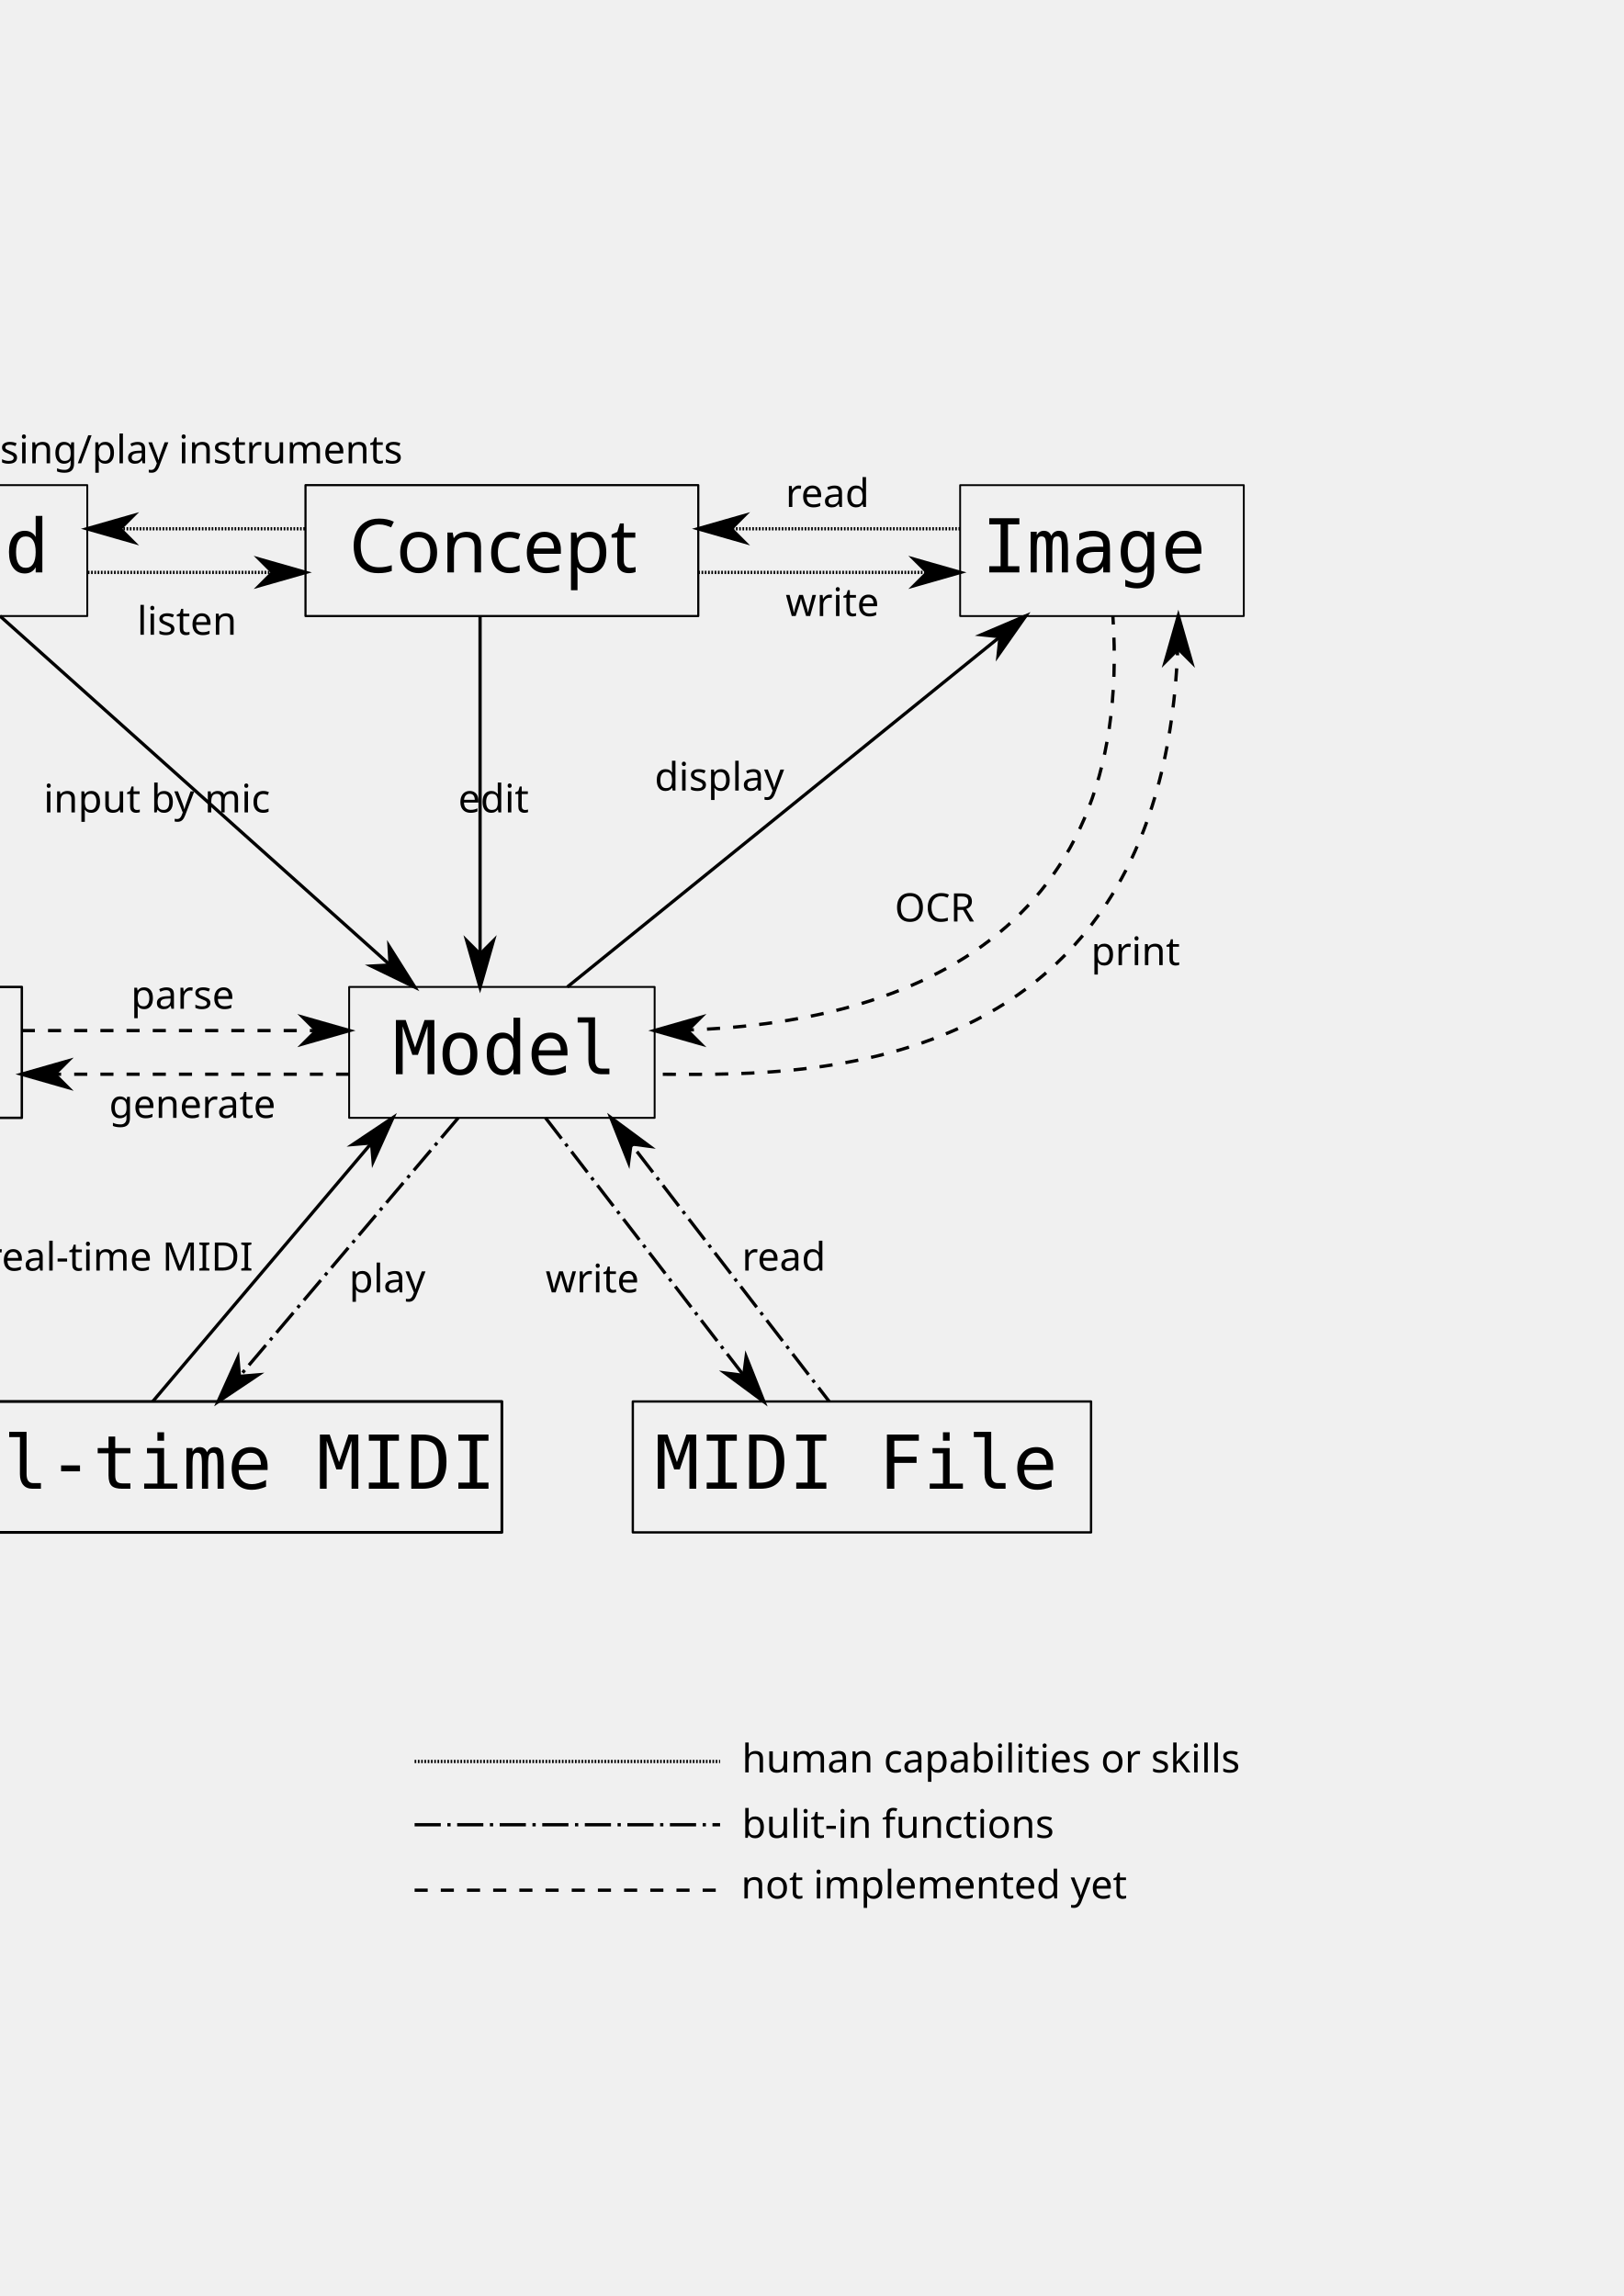
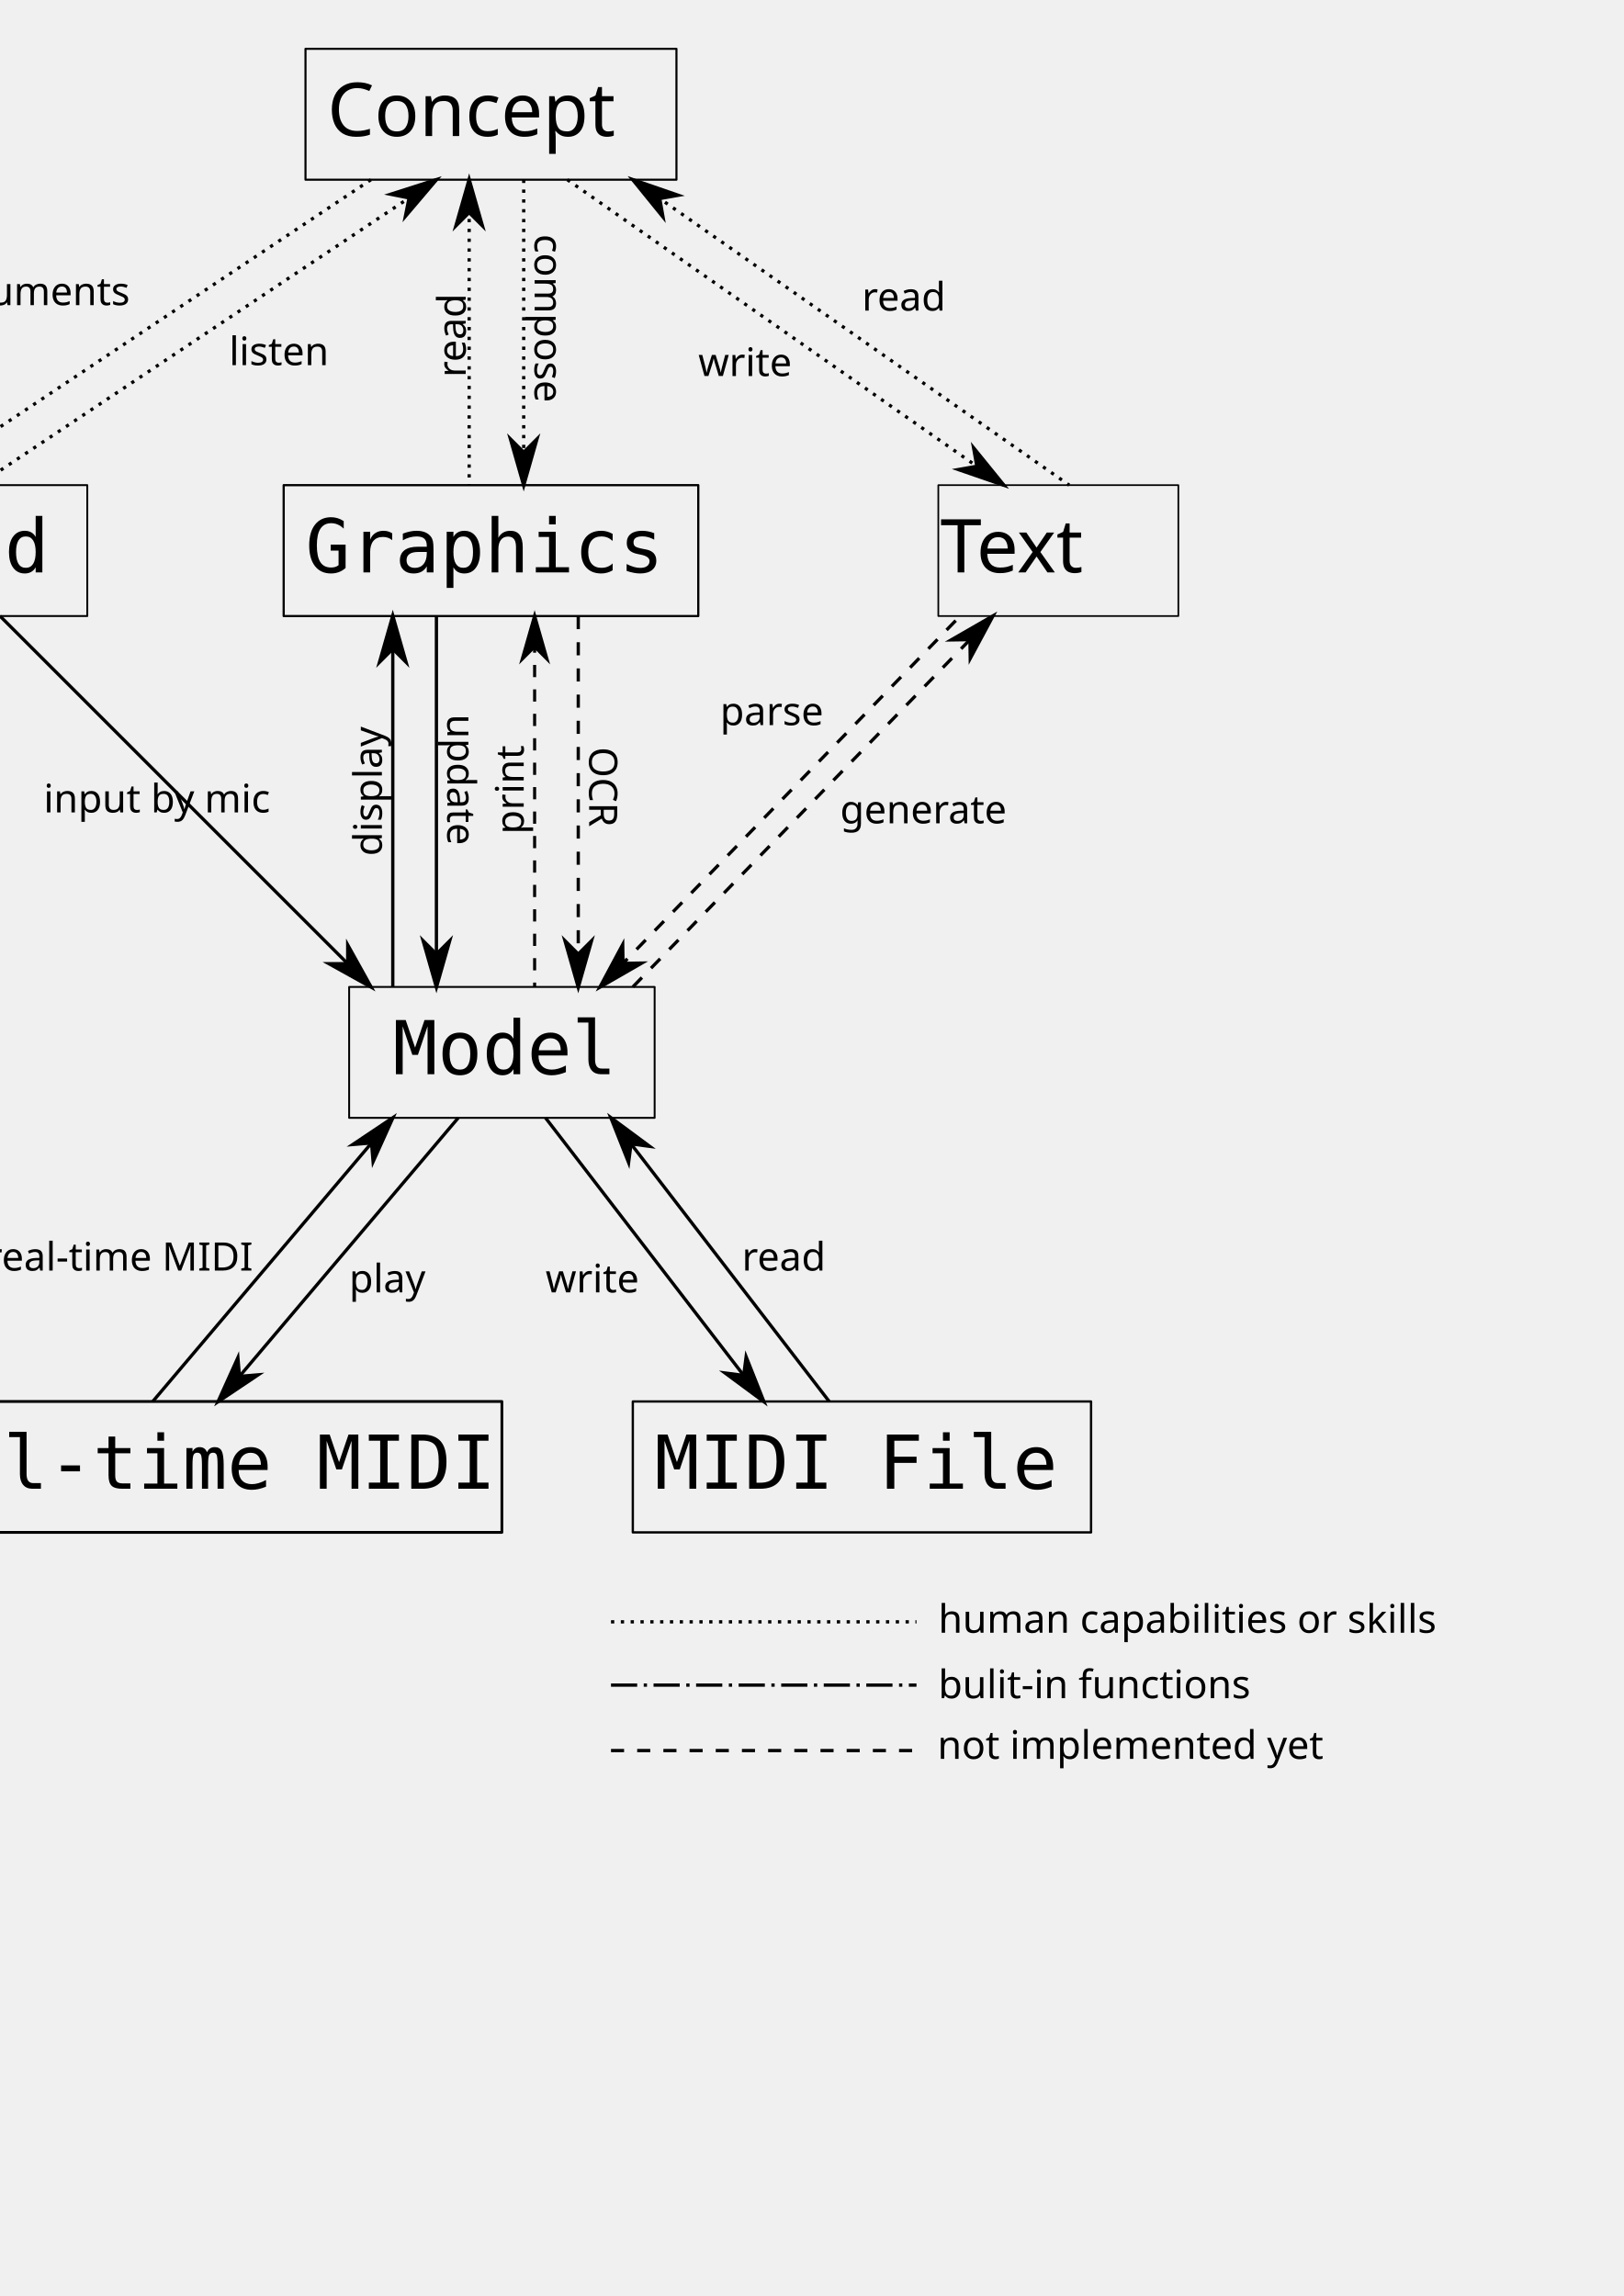
<svg xmlns="http://www.w3.org/2000/svg" width="744.094" height="1052.362" id="svg2" version="1.1">
  <defs id="defs4">
    <marker orient="auto" refY="0.0" refX="0.0" id="EmptyTriangleOutL" style="overflow:visible">
      <path id="path8212" d="M 5.77,0.0 L -2.88,5.0 L -2.88,-5.0 L 5.77,0.0 z " style="fill-rule:evenodd;fill:#FFFFFF;stroke:#000000;stroke-width:1.0pt;marker-start:none" transform="scale(0.8) translate(-6,0)" />
    </marker>
    <marker orient="auto" refY="0.0" refX="0.0" id="EmptyTriangleInL" style="overflow:visible">
      <path id="path8203" d="M 5.77,0.0 L -2.88,5.0 L -2.88,-5.0 L 5.77,0.0 z " style="fill-rule:evenodd;fill:#FFFFFF;stroke:#000000;stroke-width:1.0pt;marker-start:none" transform="scale(-0.8) translate(-6,0)" />
    </marker>
    <marker orient="auto" refY="0.0" refX="0.0" id="Arrow1Lend" style="overflow:visible;">
      <path id="path3909" d="M 0.0,0.0 L 5.0,-5.0 L -12.5,0.0 L 5.0,5.0 L 0.0,0.0 z " style="fill-rule:evenodd;stroke:#000000;stroke-width:1.0pt;marker-start:none;" transform="scale(0.8) rotate(180) translate(12.5,0)" />
    </marker>
    <marker orient="auto" refY="0.0" refX="0.0" id="Arrow1Lstart" style="overflow:visible">
      <path id="path3906" d="M 0.0,0.0 L 5.0,-5.0 L -12.5,0.0 L 5.0,5.0 L 0.0,0.0 z " style="fill-rule:evenodd;stroke:#000000;stroke-width:1.0pt;marker-start:none" transform="scale(0.8) translate(12.5,0)" />
    </marker>
    <marker orient="auto" refY="0" refX="0" id="Arrow1Lend-7" style="overflow:visible">
      <path id="path3909-8" d="M 0,0 5,-5 -12.5,0 5,5 0,0 z" style="fill-rule:evenodd;stroke:#000000;stroke-width:1pt;marker-start:none" transform="matrix(-0.8,0,0,-0.8,-10,0)" />
    </marker>
  </defs>
  <g id="layer2" />
  <g id="layer1" style="display:inline">
    <rect style="fill:none;stroke:#000000;stroke-width:0.866;stroke-linecap:round;stroke-linejoin:round;stroke-miterlimit:4;stroke-opacity:1;stroke-dasharray:none;stroke-dashoffset:0" id="rect2985" width="140" height="60" x="160" y="452.362" />
    <text xml:space="preserve" style="font-size:34.078px;font-style:normal;font-variant:normal;font-weight:normal;font-stretch:normal;text-align:start;line-height:125%;letter-spacing:0px;word-spacing:0px;writing-mode:lr-tb;text-anchor:start;fill:#000000;fill-opacity:1;stroke:none;font-family:Monospace;-inkscape-font-specification:Monospace" x="180" y="492.362" id="text2989">
      <tspan id="tspan2991" x="180" y="492.362">Model</tspan>
    </text>
    <rect style="fill:none;stroke:#000000;stroke-width:1.268;stroke-linecap:round;stroke-linejoin:round;stroke-miterlimit:4;stroke-opacity:1;stroke-dasharray:none;stroke-dashoffset:0" id="rect2985-7" width="300" height="60" x="-70" y="642.362" />
    <text xml:space="preserve" style="font-size:34.078px;font-style:normal;font-variant:normal;font-weight:normal;font-stretch:normal;text-align:start;line-height:125%;letter-spacing:0px;word-spacing:0px;writing-mode:lr-tb;text-anchor:start;fill:#000000;fill-opacity:1;stroke:none;font-family:Monospace;-inkscape-font-specification:Monospace" x="-60" y="682.362" id="text2989-4">
      <tspan id="tspan2991-5" x="-60" y="682.362">Real-time MIDI</tspan>
    </text>
    <text id="text3899" y="538.875" x="82.091" style="font-size:10px;font-style:normal;font-weight:normal;line-height:125%;letter-spacing:0px;word-spacing:0px;fill:#000000;fill-opacity:1;stroke:none;font-family:Sans" xml:space="preserve">
      <tspan y="538.875" x="82.091" id="tspan3901" />
    </text>
    <rect style="fill:none;stroke:#000000;stroke-width:1.061;stroke-linecap:round;stroke-linejoin:round;stroke-miterlimit:4;stroke-opacity:1;stroke-dasharray:none;stroke-dashoffset:0" id="rect2985-7-6" width="210" height="60" x="290" y="642.362" />
    <text xml:space="preserve" style="font-size:34.078px;font-style:normal;font-variant:normal;font-weight:normal;font-stretch:normal;text-align:start;line-height:125%;letter-spacing:0px;word-spacing:0px;writing-mode:lr-tb;text-anchor:start;fill:#000000;fill-opacity:1;stroke:none;font-family:Monospace;-inkscape-font-specification:Monospace" x="300" y="682.362" id="text2989-4-8">
      <tspan id="tspan2991-5-8" x="300" y="682.362">MIDI File</tspan>
    </text>
-     <path id="path6816" d="m 210,512.362 -110,130" style="fill:none;stroke:#000000;stroke-width:1.5;stroke-linecap:butt;stroke-linejoin:miter;stroke-miterlimit:4;stroke-opacity:1;stroke-dasharray:12, 3, 1.5, 3;stroke-dashoffset:0;marker-end:url(#Arrow1Lend-7)" />
-     <path id="path8684" d="m 250,512.362 100,130" style="fill:none;stroke:#000000;stroke-width:1.5;stroke-linecap:butt;stroke-linejoin:miter;stroke-miterlimit:4;stroke-opacity:1;stroke-dasharray:12, 3, 1.5, 3;stroke-dashoffset:0;marker-end:url(#Arrow1Lend-7)" />
-     <path id="path8686" d="m 280,512.362 100,130" style="fill:none;stroke:#000000;stroke-width:1.5;stroke-linecap:butt;stroke-linejoin:miter;stroke-miterlimit:4;stroke-opacity:1;stroke-dasharray:12, 3, 1.5, 3;stroke-dashoffset:0;marker-start:url(#Arrow1Lstart)" />
+     <path id="path6816" d="m 210,512.362 -110,130" style="fill:none;stroke:#000000;stroke-width:1.5;stroke-linecap:butt;stroke-linejoin:miter;stroke-miterlimit:4;stroke-opacity:1;stroke-dasharray:none;stroke-dashoffset:0;marker-end:url(#Arrow1Lend-7)" />
+     <path id="path8684" d="m 250,512.362 100,130" style="fill:none;stroke:#000000;stroke-width:1.5;stroke-linecap:butt;stroke-linejoin:miter;stroke-miterlimit:4;stroke-opacity:1;stroke-dasharray:none;stroke-dashoffset:0;marker-end:url(#Arrow1Lend-7)" />
+     <path id="path8686" d="m 280,512.362 100,130" style="fill:none;stroke:#000000;stroke-width:1.5;stroke-linecap:butt;stroke-linejoin:miter;stroke-miterlimit:4;stroke-opacity:1;stroke-dasharray:none;stroke-dashoffset:0;marker-start:url(#Arrow1Lstart)" />
    <rect style="fill:none;stroke:#000000;stroke-width:0.866;stroke-linecap:round;stroke-linejoin:round;stroke-miterlimit:4;stroke-opacity:1;stroke-dasharray:none;stroke-dashoffset:0" id="rect2985-4" width="140" height="60" x="-100" y="222.362" />
    <text xml:space="preserve" style="font-size:34.078px;font-style:normal;font-variant:normal;font-weight:normal;font-stretch:normal;text-align:start;line-height:125%;letter-spacing:0px;word-spacing:0px;writing-mode:lr-tb;text-anchor:start;fill:#000000;fill-opacity:1;stroke:none;font-family:Monospace;-inkscape-font-specification:Monospace" x="-80" y="262.362" id="text2989-9">
      <tspan id="tspan2991-2" x="-80" y="262.362">Sound</tspan>
    </text>
-     <path style="fill:none;stroke:#000000;stroke-width:1.5;stroke-linecap:butt;stroke-linejoin:miter;stroke-miterlimit:4;stroke-opacity:1;stroke-dasharray:12, 3, 1.5, 3;stroke-dashoffset:0" d="m 190,836.362 140,0" id="path9866" />
-     <path style="fill:none;stroke:#000000;stroke-width:1.5;stroke-linecap:butt;stroke-linejoin:miter;stroke-miterlimit:4;stroke-opacity:1;stroke-dasharray:6, 6;stroke-dashoffset:0" d="m 190,866.362 140,0" id="path9868" />
-     <path style="fill:none;stroke:#000000;stroke-width:1.5;stroke-linecap:butt;stroke-linejoin:miter;stroke-miterlimit:4;stroke-opacity:1;stroke-dasharray:12, 3, 1.5, 3;stroke-dashoffset:0;marker-end:url(#Arrow1Lend-7)" d="m -70,672.362 c -140,1e-5 -380,-240 -30,-420" id="path9872" />
-     <text xml:space="preserve" style="font-size:18px;font-style:normal;font-weight:normal;line-height:125%;letter-spacing:0px;word-spacing:0px;fill:#000000;fill-opacity:1;stroke:none;font-family:Sans" x="340" y="842.362" id="text10076">
-       <tspan id="tspan10078" x="340" y="842.362">bulit-in functions</tspan>
+     <path style="fill:none;stroke:#000000;stroke-width:1.5;stroke-linecap:butt;stroke-linejoin:miter;stroke-miterlimit:4;stroke-opacity:1;stroke-dasharray:12, 3, 1.5, 3;stroke-dashoffset:0" d="m 280,772.362 140,0" id="path9866" />
+     <path style="fill:none;stroke:#000000;stroke-width:1.5;stroke-linecap:butt;stroke-linejoin:miter;stroke-miterlimit:4;stroke-opacity:1;stroke-dasharray:6, 6;stroke-dashoffset:0" d="m 280,802.362 140,0" id="path9868" />
+     <text xml:space="preserve" style="font-size:18px;font-style:normal;font-weight:normal;line-height:125%;letter-spacing:0px;word-spacing:0px;fill:#000000;fill-opacity:1;stroke:none;font-family:Sans" x="430" y="778.362" id="text10076">
+       <tspan id="tspan10078" x="430" y="778.362">bulit-in functions</tspan>
    </text>
-     <text xml:space="preserve" style="font-size:18px;font-style:normal;font-weight:normal;line-height:125%;letter-spacing:0px;word-spacing:0px;fill:#000000;fill-opacity:1;stroke:none;font-family:Sans" x="339.61" y="870.161" id="text10080">
-       <tspan id="tspan10082" x="339.61" y="870.161">not implemented yet</tspan>
+     <text xml:space="preserve" style="font-size:18px;font-style:normal;font-weight:normal;line-height:125%;letter-spacing:0px;word-spacing:0px;fill:#000000;fill-opacity:1;stroke:none;font-family:Sans" x="429.61" y="806.161" id="text10080">
+       <tspan id="tspan10082" x="429.61" y="806.161">not implemented yet</tspan>
    </text>
-     <text xml:space="preserve" style="font-size:18px;font-style:normal;font-weight:normal;line-height:125%;letter-spacing:0px;word-spacing:0px;fill:#000000;fill-opacity:1;stroke:none;font-family:Sans" x="300" y="362.362" id="text3045">
-       <tspan id="tspan3047" x="300" y="362.362">display</tspan>
+     <text xml:space="preserve" style="font-size:18px;font-style:normal;font-weight:normal;line-height:125%;letter-spacing:0px;word-spacing:0px;fill:#000000;fill-opacity:1;stroke:none;font-family:Sans" x="-392.362" y="175" id="text3045" transform="matrix(0,-1,1,0,0,0)">
+       <tspan id="tspan3047" x="-392.362" y="175">display</tspan>
    </text>
-     <rect style="fill:none;stroke:#000000;stroke-width:0.982;stroke-linecap:round;stroke-linejoin:round;stroke-miterlimit:4;stroke-opacity:1;stroke-dasharray:none;stroke-dashoffset:0" id="rect2985-7-5-8" width="180" height="60" x="140" y="222.362" />
-     <text xml:space="preserve" style="font-size:34.07px;font-style:normal;font-weight:normal;line-height:125%;letter-spacing:0px;word-spacing:0px;fill:#000000;fill-opacity:1;stroke:none;font-family:Sans" x="160" y="262.362" id="text3074">
-       <tspan id="tspan3076" x="160" y="262.362">Concept</tspan>
+     <g id="g7475" transform="translate(-10,0)">
+       <rect y="22.362" x="150" height="60" width="170" id="rect2985-7-5-8" style="fill:none;stroke:#000000;stroke-width:0.954;stroke-linecap:round;stroke-linejoin:round;stroke-miterlimit:4;stroke-opacity:1;stroke-dasharray:none;stroke-dashoffset:0" />
+       <text id="text3074" y="62.362" x="160" style="font-size:34.07px;font-style:normal;font-weight:normal;line-height:125%;letter-spacing:0px;word-spacing:0px;fill:#000000;fill-opacity:1;stroke:none;font-family:Sans" xml:space="preserve">
+         <tspan y="62.362" x="160" id="tspan3076">Concept</tspan>
+       </text>
+     </g>
+     <g id="g7082" transform="translate(-310,0)">
+       <rect y="222.362" x="440" height="60" width="190" id="rect2985-7-5-2" style="fill:none;stroke:#000000;stroke-width:1.009;stroke-linecap:round;stroke-linejoin:round;stroke-miterlimit:4;stroke-opacity:1;stroke-dasharray:none;stroke-dashoffset:0;display:inline" />
+       <text id="text2989-4-4-4" y="262.362" x="450" style="font-size:34.078px;font-style:normal;font-variant:normal;font-weight:normal;font-stretch:normal;text-align:start;line-height:125%;letter-spacing:0px;word-spacing:0px;writing-mode:lr-tb;text-anchor:start;fill:#000000;fill-opacity:1;stroke:none;display:inline;font-family:Monospace;-inkscape-font-specification:Monospace" xml:space="preserve">
+         <tspan y="262.362" x="450" id="tspan2991-5-7-2">Graphics</tspan>
+       </text>
+     </g>
+     <text xml:space="preserve" style="font-size:18px;font-style:normal;font-weight:normal;line-height:125%;letter-spacing:0px;word-spacing:0px;fill:#000000;fill-opacity:1;stroke:none;font-family:Sans" x="-124.979" y="139.852" id="text5020">
+       <tspan id="tspan5022" x="-124.979" y="139.852">sing/play instruments</tspan>
    </text>
-     <rect style="fill:none;stroke:#000000;stroke-width:0.835;stroke-linecap:round;stroke-linejoin:round;stroke-miterlimit:4;stroke-opacity:1;stroke-dasharray:none;stroke-dashoffset:0;display:inline" id="rect2985-7-5-2" width="130" height="60" x="440" y="222.362" />
-     <text xml:space="preserve" style="font-size:34.078px;font-style:normal;font-variant:normal;font-weight:normal;font-stretch:normal;text-align:start;line-height:125%;letter-spacing:0px;word-spacing:0px;writing-mode:lr-tb;text-anchor:start;fill:#000000;fill-opacity:1;stroke:none;display:inline;font-family:Monospace;-inkscape-font-specification:Monospace" x="450" y="262.362" id="text2989-4-4-4">
-       <tspan id="tspan2991-5-7-2" x="450" y="262.362">Image</tspan>
+     <text xml:space="preserve" style="font-size:18px;font-style:normal;font-weight:normal;line-height:125%;letter-spacing:0px;word-spacing:0px;fill:#000000;fill-opacity:1;stroke:none;font-family:Sans" x="105" y="167.362" id="text5954">
+       <tspan id="tspan5956" x="105" y="167.362">listen</tspan>
    </text>
-     <path style="fill:none;stroke:#000000;stroke-width:1.5;stroke-linecap:butt;stroke-linejoin:miter;stroke-opacity:1;stroke-miterlimit:4;stroke-dasharray:0.75,0.75;marker-start:url(#Arrow1Lstart);stroke-dashoffset:0" d="m 40,242.362 100,0" id="path5016" />
-     <path style="fill:none;stroke:#000000;stroke-width:1.5;stroke-linecap:butt;stroke-linejoin:miter;stroke-opacity:1;marker-end:none;marker-start:url(#Arrow1Lstart);stroke-miterlimit:4;stroke-dasharray:0.75,0.75;stroke-dashoffset:0" d="m 140,262.362 -100,0" id="path5018" />
-     <text xml:space="preserve" style="font-size:18px;font-style:normal;font-weight:normal;line-height:125%;letter-spacing:0px;word-spacing:0px;fill:#000000;fill-opacity:1;stroke:none;font-family:Sans" x="0" y="212.362" id="text5020">
-       <tspan id="tspan5022" x="0" y="212.362">sing/play instruments</tspan>
+     <text xml:space="preserve" style="font-size:18px;font-style:normal;font-weight:normal;line-height:125%;letter-spacing:0px;word-spacing:0px;fill:#000000;fill-opacity:1;stroke:none;font-family:Sans" x="-382.362" y="240" id="text5958" transform="matrix(0,-1,1,0,0,0)">
+       <tspan id="tspan5960" x="-382.362" y="240">print</tspan>
    </text>
-     <text xml:space="preserve" style="font-size:18px;font-style:normal;font-weight:normal;line-height:125%;letter-spacing:0px;word-spacing:0px;fill:#000000;fill-opacity:1;stroke:none;font-family:Sans" x="62.825" y="290.927" id="text5954">
-       <tspan id="tspan5956" x="62.825" y="290.927">listen</tspan>
-     </text>
-     <text xml:space="preserve" style="font-size:18px;font-style:normal;font-weight:normal;line-height:125%;letter-spacing:0px;word-spacing:0px;fill:#000000;fill-opacity:1;stroke:none;font-family:Sans" x="500" y="442.362" id="text5958">
-       <tspan id="tspan5960" x="500" y="442.362">print</tspan>
-     </text>
-     <text xml:space="preserve" style="font-size:18px;font-style:normal;font-weight:normal;line-height:125%;letter-spacing:0px;word-spacing:0px;fill:#000000;fill-opacity:1;stroke:none;font-family:Sans" x="410" y="422.362" id="text5962">
-       <tspan id="tspan5964" x="410" y="422.362">OCR</tspan>
-     </text>
-     <text xml:space="preserve" style="font-size:18px;font-style:normal;font-weight:normal;line-height:125%;letter-spacing:0px;word-spacing:0px;fill:#000000;fill-opacity:1;stroke:none;font-family:Sans" x="210" y="372.362" id="text6530">
-       <tspan id="tspan6532" x="210" y="372.362">edit</tspan>
+     <text xml:space="preserve" style="font-size:18px;font-style:normal;font-weight:normal;line-height:125%;letter-spacing:0px;word-spacing:0px;fill:#000000;fill-opacity:1;stroke:none;font-family:Sans" x="342.362" y="-270" id="text5962" transform="matrix(0,1,-1,0,0,0)">
+       <tspan id="tspan5964" x="342.362" y="-270">OCR</tspan>
    </text>
    <text xml:space="preserve" style="font-size:18px;font-style:normal;font-weight:normal;line-height:125%;letter-spacing:0px;word-spacing:0px;fill:#000000;fill-opacity:1;stroke:none;font-family:Sans" x="20" y="372.362" id="text6534">
      <tspan id="tspan6536" x="20" y="372.362">input by mic</tspan>
    </text>
-     <text xml:space="preserve" style="font-size:18px;font-style:normal;font-weight:normal;line-height:125%;letter-spacing:0px;word-spacing:0px;fill:#000000;fill-opacity:1;stroke:none;font-family:Sans" x="-320" y="392.362" id="text6538">
-       <tspan id="tspan6540" x="-320" y="392.362">synthesize</tspan>
+     <text xml:space="preserve" style="font-size:18px;font-style:normal;font-weight:normal;line-height:125%;letter-spacing:0px;word-spacing:0px;fill:#000000;fill-opacity:1;stroke:none;font-family:Sans" x="-260" y="452.362" id="text6538">
+       <tspan id="tspan6540" x="-260" y="452.362">synthesize</tspan>
    </text>
    <text xml:space="preserve" style="font-size:18px;font-style:normal;font-weight:normal;line-height:125%;letter-spacing:0px;word-spacing:0px;fill:#000000;fill-opacity:1;stroke:none;font-family:Sans" x="-80" y="582.362" id="text6542">
      <tspan id="tspan6544" x="-80" y="582.362">input by real-time MIDI</tspan>
    </text>
-     <path style="fill:none;stroke:#000000;stroke-width:1.5;stroke-linecap:butt;stroke-linejoin:miter;stroke-opacity:1;marker-end:url(#Arrow1Lend-7);stroke-miterlimit:4;stroke-dasharray:0.75,0.75;stroke-dashoffset:0" d="m 440,242.362 -120,0" id="path6918" />
-     <path style="fill:none;stroke:#000000;stroke-width:1.5;stroke-linecap:butt;stroke-linejoin:miter;stroke-opacity:1;marker-start:none;marker-end:url(#Arrow1Lend-7);stroke-miterlimit:4;stroke-dasharray:0.75,0.75;stroke-dashoffset:0" d="m 320,262.362 120,0" id="path6920" />
-     <text xml:space="preserve" style="font-size:18px;font-style:normal;font-weight:normal;line-height:125%;letter-spacing:0px;word-spacing:0px;fill:#000000;fill-opacity:1;stroke:none;font-family:Sans" x="360" y="232.362" id="text8038">
-       <tspan id="tspan8040" x="360" y="232.362">read</tspan>
+     <text xml:space="preserve" style="font-size:18px;font-style:normal;font-weight:normal;line-height:125%;letter-spacing:0px;word-spacing:0px;fill:#000000;fill-opacity:1;stroke:none;font-family:Sans" x="395" y="142.362" id="text8038">
+       <tspan id="tspan8040" x="395" y="142.362">read</tspan>
    </text>
-     <text xml:space="preserve" style="font-size:18px;font-style:normal;font-weight:normal;line-height:125%;letter-spacing:0px;word-spacing:0px;fill:#000000;fill-opacity:1;stroke:none;font-family:Sans" x="360" y="282.362" id="text8042">
-       <tspan id="tspan8044" x="360" y="282.362">write</tspan>
+     <text xml:space="preserve" style="font-size:18px;font-style:normal;font-weight:normal;line-height:125%;letter-spacing:0px;word-spacing:0px;fill:#000000;fill-opacity:1;stroke:none;font-family:Sans" x="320" y="172.362" id="text8042">
+       <tspan id="tspan8044" x="320" y="172.362">write</tspan>
    </text>
-     <path style="fill:none;stroke:#000000;stroke-width:1.5;stroke-linecap:butt;stroke-linejoin:miter;stroke-miterlimit:4;stroke-opacity:1;stroke-dasharray:none;marker-end:url(#Arrow1Lend-7)" d="m 220,282.362 0,170" id="path8522" />
-     <path style="fill:none;stroke:#000000;stroke-width:1.5;stroke-linecap:butt;stroke-linejoin:miter;stroke-miterlimit:4;stroke-opacity:1;stroke-dasharray:6, 6;stroke-dashoffset:0;marker-start:url(#Arrow1Lstart);marker-end:none" d="m 300,472.362 c 110,0 220,-40 210,-190" id="path9094" />
-     <path style="fill:none;stroke:#000000;stroke-width:1.5;stroke-linecap:butt;stroke-linejoin:miter;stroke-miterlimit:4;stroke-opacity:1;stroke-dasharray:6, 6;stroke-dashoffset:0;marker-start:url(#Arrow1Lstart);marker-end:none" d="m 540,282.362 c 0,220 -180,210 -240,210" id="path9096" />
-     <path style="fill:none;stroke:#000000;stroke-width:1.5;stroke-linecap:butt;stroke-linejoin:miter;stroke-opacity:1;stroke-miterlimit:4;stroke-dasharray:0.75,0.75;stroke-dashoffset:0" d="m 190,807.362 140,0" id="path10238" />
-     <text xml:space="preserve" style="font-size:18px;font-style:normal;font-weight:normal;line-height:125%;letter-spacing:0px;word-spacing:0px;fill:#000000;fill-opacity:1;stroke:none;font-family:Sans" x="340" y="812.362" id="text10240">
-       <tspan id="tspan10242" x="340" y="812.362">human capabilities or skills</tspan>
+     <path style="fill:none;stroke:#000000;stroke-width:1.5;stroke-linecap:butt;stroke-linejoin:miter;stroke-miterlimit:4;stroke-opacity:1;stroke-dasharray:1.5, 3;stroke-dashoffset:0" d="m 280,743.362 140,0" id="path10238" />
+     <text xml:space="preserve" style="font-size:18px;font-style:normal;font-weight:normal;line-height:125%;letter-spacing:0px;word-spacing:0px;fill:#000000;fill-opacity:1;stroke:none;font-family:Sans" x="430" y="748.362" id="text10240">
+       <tspan id="tspan10242" x="430" y="748.362">human capabilities or skills</tspan>
    </text>
-     <path style="fill:none;stroke:#000000;stroke-width:1.5;stroke-linecap:butt;stroke-linejoin:miter;stroke-opacity:1;marker-mid:none;marker-end:url(#Arrow1Lend-7);stroke-miterlimit:4;stroke-dasharray:none" d="m 260,452.362 210,-170" id="path3099" />
+     <path style="fill:none;stroke:#000000;stroke-width:1.5;stroke-linecap:butt;stroke-linejoin:miter;stroke-miterlimit:4;stroke-opacity:1;stroke-dasharray:none;marker-mid:none;marker-end:url(#Arrow1Lend-7)" d="m 180,452.362 0,-170" id="path3099" />
    <text xml:space="preserve" style="font-size:18px;font-style:normal;font-weight:normal;line-height:125%;letter-spacing:0px;word-spacing:0px;fill:#000000;fill-opacity:1;stroke:none;font-family:Sans" x="160" y="592.362" id="text4469">
      <tspan id="tspan4471" x="160" y="592.362">play</tspan>
    </text>
    <text xml:space="preserve" style="font-size:18px;font-style:normal;font-weight:normal;line-height:125%;letter-spacing:0px;word-spacing:0px;fill:#000000;fill-opacity:1;stroke:none;font-family:Sans" x="250" y="592.362" id="text4473">
      <tspan id="tspan4475" x="250" y="592.362">write</tspan>
    </text>
    <text xml:space="preserve" style="font-size:18px;font-style:normal;font-weight:normal;line-height:125%;letter-spacing:0px;word-spacing:0px;fill:#000000;fill-opacity:1;stroke:none;font-family:Sans" x="340" y="582.362" id="text4477">
      <tspan id="tspan4479" x="340" y="582.362">read</tspan>
    </text>
-     <rect style="fill:none;stroke:#000000;stroke-width:1.11;stroke-linecap:round;stroke-linejoin:round;stroke-miterlimit:4;stroke-opacity:1;stroke-dasharray:none;stroke-dashoffset:0;display:inline" id="rect2985-7-6-6" width="230" height="60" x="-220" y="452.362" />
-     <text xml:space="preserve" style="font-size:18px;font-style:normal;font-weight:normal;text-align:center;line-height:125%;letter-spacing:0px;word-spacing:0px;text-anchor:middle;fill:#000000;fill-opacity:1;stroke:none;font-family:Sans" x="-105.143" y="480.362" id="text4499">
-       <tspan id="tspan4501" x="-105.143" y="480.362" style="font-size:32px;text-align:center;text-anchor:middle">Text</tspan>
-       <tspan x="-105.143" y="506.408" id="tspan6869">(XML, TEX, JSON...)</tspan>
+     <g id="g6873" transform="translate(600,-230)">
+       <rect y="452.362" x="-170" height="60" width="110" id="rect2985-7-6-6" style="fill:none;stroke:#000000;stroke-width:0.768;stroke-linecap:round;stroke-linejoin:round;stroke-miterlimit:4;stroke-opacity:1;stroke-dasharray:none;stroke-dashoffset:0;display:inline" />
+       <text id="text4499" y="492.362" x="-120" style="font-size:18px;font-style:normal;font-weight:normal;text-align:center;line-height:125%;letter-spacing:0px;word-spacing:0px;text-anchor:middle;fill:#000000;fill-opacity:1;stroke:none;font-family:Sans" xml:space="preserve">
+         <tspan style="font-size:34.07px;text-align:center;text-anchor:middle" id="tspan6869" y="492.362" x="-120">Text</tspan>
+       </text>
+     </g>
+     <path style="fill:none;stroke:#000000;stroke-width:1.5;stroke-linecap:butt;stroke-linejoin:miter;stroke-miterlimit:4;stroke-opacity:1;stroke-dasharray:none;marker-mid:none;marker-end:url(#Arrow1Lend-7)" d="m 0,282.362 170,170" id="path4503" />
+     <path style="fill:none;stroke:#000000;stroke-width:1.5;stroke-linecap:butt;stroke-linejoin:miter;stroke-opacity:1;marker-end:url(#Arrow1Lend-7);stroke-miterlimit:4;stroke-dasharray:none" d="m 70,642.362 110,-130" id="path5715" />
+     <text xml:space="preserve" style="font-size:18px;font-style:normal;font-weight:normal;line-height:125%;letter-spacing:0px;word-spacing:0px;fill:#000000;fill-opacity:1;stroke:none;font-family:Sans" x="330" y="332.362" id="text6861">
+       <tspan id="tspan6863" x="330" y="332.362">parse</tspan>
    </text>
-     <path style="fill:none;stroke:#000000;stroke-width:1.5;stroke-linecap:butt;stroke-linejoin:miter;stroke-opacity:1;stroke-miterlimit:4;stroke-dasharray:none;marker-mid:none;marker-end:url(#Arrow1Lend-7)" d="m 0,282.362 190,170" id="path4503" />
-     <path style="fill:none;stroke:#000000;stroke-width:1.5;stroke-linecap:butt;stroke-linejoin:miter;stroke-opacity:1;marker-end:url(#Arrow1Lend-7);stroke-miterlimit:4;stroke-dasharray:none" d="m 70,642.362 110,-130" id="path5715" />
-     <path style="fill:none;stroke:#000000;stroke-width:1.5;stroke-linecap:butt;stroke-linejoin:miter;stroke-opacity:1;marker-end:url(#Arrow1Lend-7);stroke-miterlimit:4;stroke-dasharray:6,6;stroke-dashoffset:0" d="m 10,472.362 150,0" id="path6097" />
-     <path style="fill:none;stroke:#000000;stroke-width:1.5;stroke-linecap:butt;stroke-linejoin:miter;stroke-opacity:1;marker-end:url(#Arrow1Lend-7);stroke-miterlimit:4;stroke-dasharray:6,6;marker-start:none;stroke-dashoffset:0" d="m 160,492.362 -150,0" id="path6099" />
-     <text xml:space="preserve" style="font-size:18px;font-style:normal;font-weight:normal;line-height:125%;letter-spacing:0px;word-spacing:0px;fill:#000000;fill-opacity:1;stroke:none;font-family:Sans" x="60" y="462.362" id="text6861">
-       <tspan id="tspan6863" x="60" y="462.362">parse</tspan>
+     <text xml:space="preserve" style="font-size:18px;font-style:normal;font-weight:normal;line-height:125%;letter-spacing:0px;word-spacing:0px;fill:#000000;fill-opacity:1;stroke:none;font-family:Sans" x="385" y="377.362" id="text6865">
+       <tspan id="tspan6867" x="385" y="377.362">generate</tspan>
    </text>
-     <text xml:space="preserve" style="font-size:18px;font-style:normal;font-weight:normal;line-height:125%;letter-spacing:0px;word-spacing:0px;fill:#000000;fill-opacity:1;stroke:none;font-family:Sans" x="50" y="512.362" id="text6865">
-       <tspan id="tspan6867" x="50" y="512.362">generate</tspan>
+     <path style="fill:none;stroke:#000000;stroke-width:1.5;stroke-linecap:butt;stroke-linejoin:miter;stroke-opacity:1;marker-end:url(#Arrow1Lend-7);stroke-miterlimit:4;stroke-dasharray:1.5,3;stroke-dashoffset:0" d="M 170,82.362 -40,222.362" id="path7471" />
+     <path style="fill:none;stroke:#000000;stroke-width:1.5;stroke-linecap:butt;stroke-linejoin:miter;stroke-opacity:1;marker-end:none;marker-start:url(#Arrow1Lstart);stroke-miterlimit:4;stroke-dasharray:1.5,3;stroke-dashoffset:0" d="M 200,82.362 -10,222.362" id="path7473" />
+     <path style="fill:none;stroke:#000000;stroke-width:1.5;stroke-linecap:butt;stroke-linejoin:miter;stroke-miterlimit:4;stroke-opacity:1;stroke-dasharray:1.5, 3;stroke-dashoffset:0;marker-end:url(#Arrow1Lend-7)" d="m 240,82.362 0,140" id="path7480" />
+     <path style="fill:none;stroke:#000000;stroke-width:1.5;stroke-linecap:butt;stroke-linejoin:miter;stroke-miterlimit:4;stroke-opacity:1;stroke-dasharray:1.5, 3;stroke-dashoffset:0;marker-start:url(#Arrow1Lstart)" d="m 215,82.362 0,140" id="path7482" />
+     <path style="fill:none;stroke:#000000;stroke-width:1.5;stroke-linecap:butt;stroke-linejoin:miter;stroke-miterlimit:4;stroke-opacity:1;stroke-dasharray:1.5, 3;stroke-dashoffset:0;marker-start:url(#Arrow1Lstart);marker-end:none" d="M 290,82.362 490,222.362" id="path7484" />
+     <path style="fill:none;stroke:#000000;stroke-width:1.5;stroke-linecap:butt;stroke-linejoin:miter;stroke-miterlimit:4;stroke-opacity:1;stroke-dasharray:1.5, 3;stroke-dashoffset:0;marker-end:url(#Arrow1Lend-7)" d="M 260,82.362 460,222.362" id="path7486" />
+     <path style="fill:none;stroke:#000000;stroke-width:1.4;stroke-linecap:butt;stroke-linejoin:miter;stroke-miterlimit:4;stroke-opacity:1;stroke-dasharray:5.6, 5.6;stroke-dashoffset:0;marker-start:url(#Arrow1Lstart);marker-end:none" d="m 245,282.362 0,170" id="path7488" />
+     <path style="fill:none;stroke:#000000;stroke-width:1.5;stroke-linecap:butt;stroke-linejoin:miter;stroke-miterlimit:4;stroke-opacity:1;stroke-dasharray:6, 6;stroke-dashoffset:0;marker-start:url(#Arrow1Lstart);marker-end:none" d="m 275,452.362 165,-170" id="path7680" />
+     <path style="fill:none;stroke:#000000;stroke-width:1.5;stroke-linecap:butt;stroke-linejoin:miter;stroke-miterlimit:4;stroke-opacity:1;stroke-dasharray:6, 6;stroke-dashoffset:0;marker-end:url(#Arrow1Lend-7)" d="m 290,452.362 165,-170" id="path7682" />
+     <path style="fill:none;stroke:#000000;stroke-width:1.5;stroke-linecap:butt;stroke-linejoin:miter;stroke-opacity:1;marker-end:url(#Arrow1Lend-7);stroke-miterlimit:4;stroke-dasharray:12,3,1.5,3;stroke-dashoffset:0" d="m -70,672.362 c -100,-40 -250,-240 -30,-420" id="path9964" />
+     <path style="fill:none;stroke:#000000;stroke-width:1.5;stroke-linecap:butt;stroke-linejoin:miter;stroke-opacity:1;marker-start:none;marker-end:url(#Arrow1Lend-7);stroke-miterlimit:4;stroke-dasharray:none" d="m 200,282.362 0,170" id="path10156" />
+     <path style="fill:none;stroke:#000000;stroke-width:1.5;stroke-linecap:butt;stroke-linejoin:miter;stroke-miterlimit:4;stroke-opacity:1;stroke-dasharray:6, 6;stroke-dashoffset:0;marker-end:url(#Arrow1Lend-7)" d="m 265,282.362 0,170" id="path10158" />
+     <text xml:space="preserve" style="font-size:18px;font-style:normal;font-weight:normal;line-height:125%;letter-spacing:0px;word-spacing:0px;fill:#000000;fill-opacity:1;stroke:none;font-family:Sans" x="327.362" y="-205" id="text11490" transform="matrix(0,1,-1,0,0,0)">
+       <tspan id="tspan11492" x="327.362" y="-205">update</tspan>
+     </text>
+     <text xml:space="preserve" style="font-size:18px;font-style:normal;font-weight:normal;line-height:125%;letter-spacing:0px;word-spacing:0px;fill:#000000;fill-opacity:1;stroke:none;font-family:Sans" x="107.362" y="-245" id="text11874" transform="matrix(0,1,-1,0,0,0)">
+       <tspan id="tspan11876" x="107.362" y="-245">compose</tspan>
+     </text>
+     <text xml:space="preserve" style="font-size:18px;font-style:normal;font-weight:normal;line-height:125%;letter-spacing:0px;word-spacing:0px;fill:#000000;fill-opacity:1;stroke:none;font-family:Sans" x="-172.933" y="213.421" id="text11878" transform="matrix(0,-1,1,0,0,0)">
+       <tspan id="tspan11880" x="-172.933" y="213.421">read</tspan>
    </text>
  </g>
</svg>
